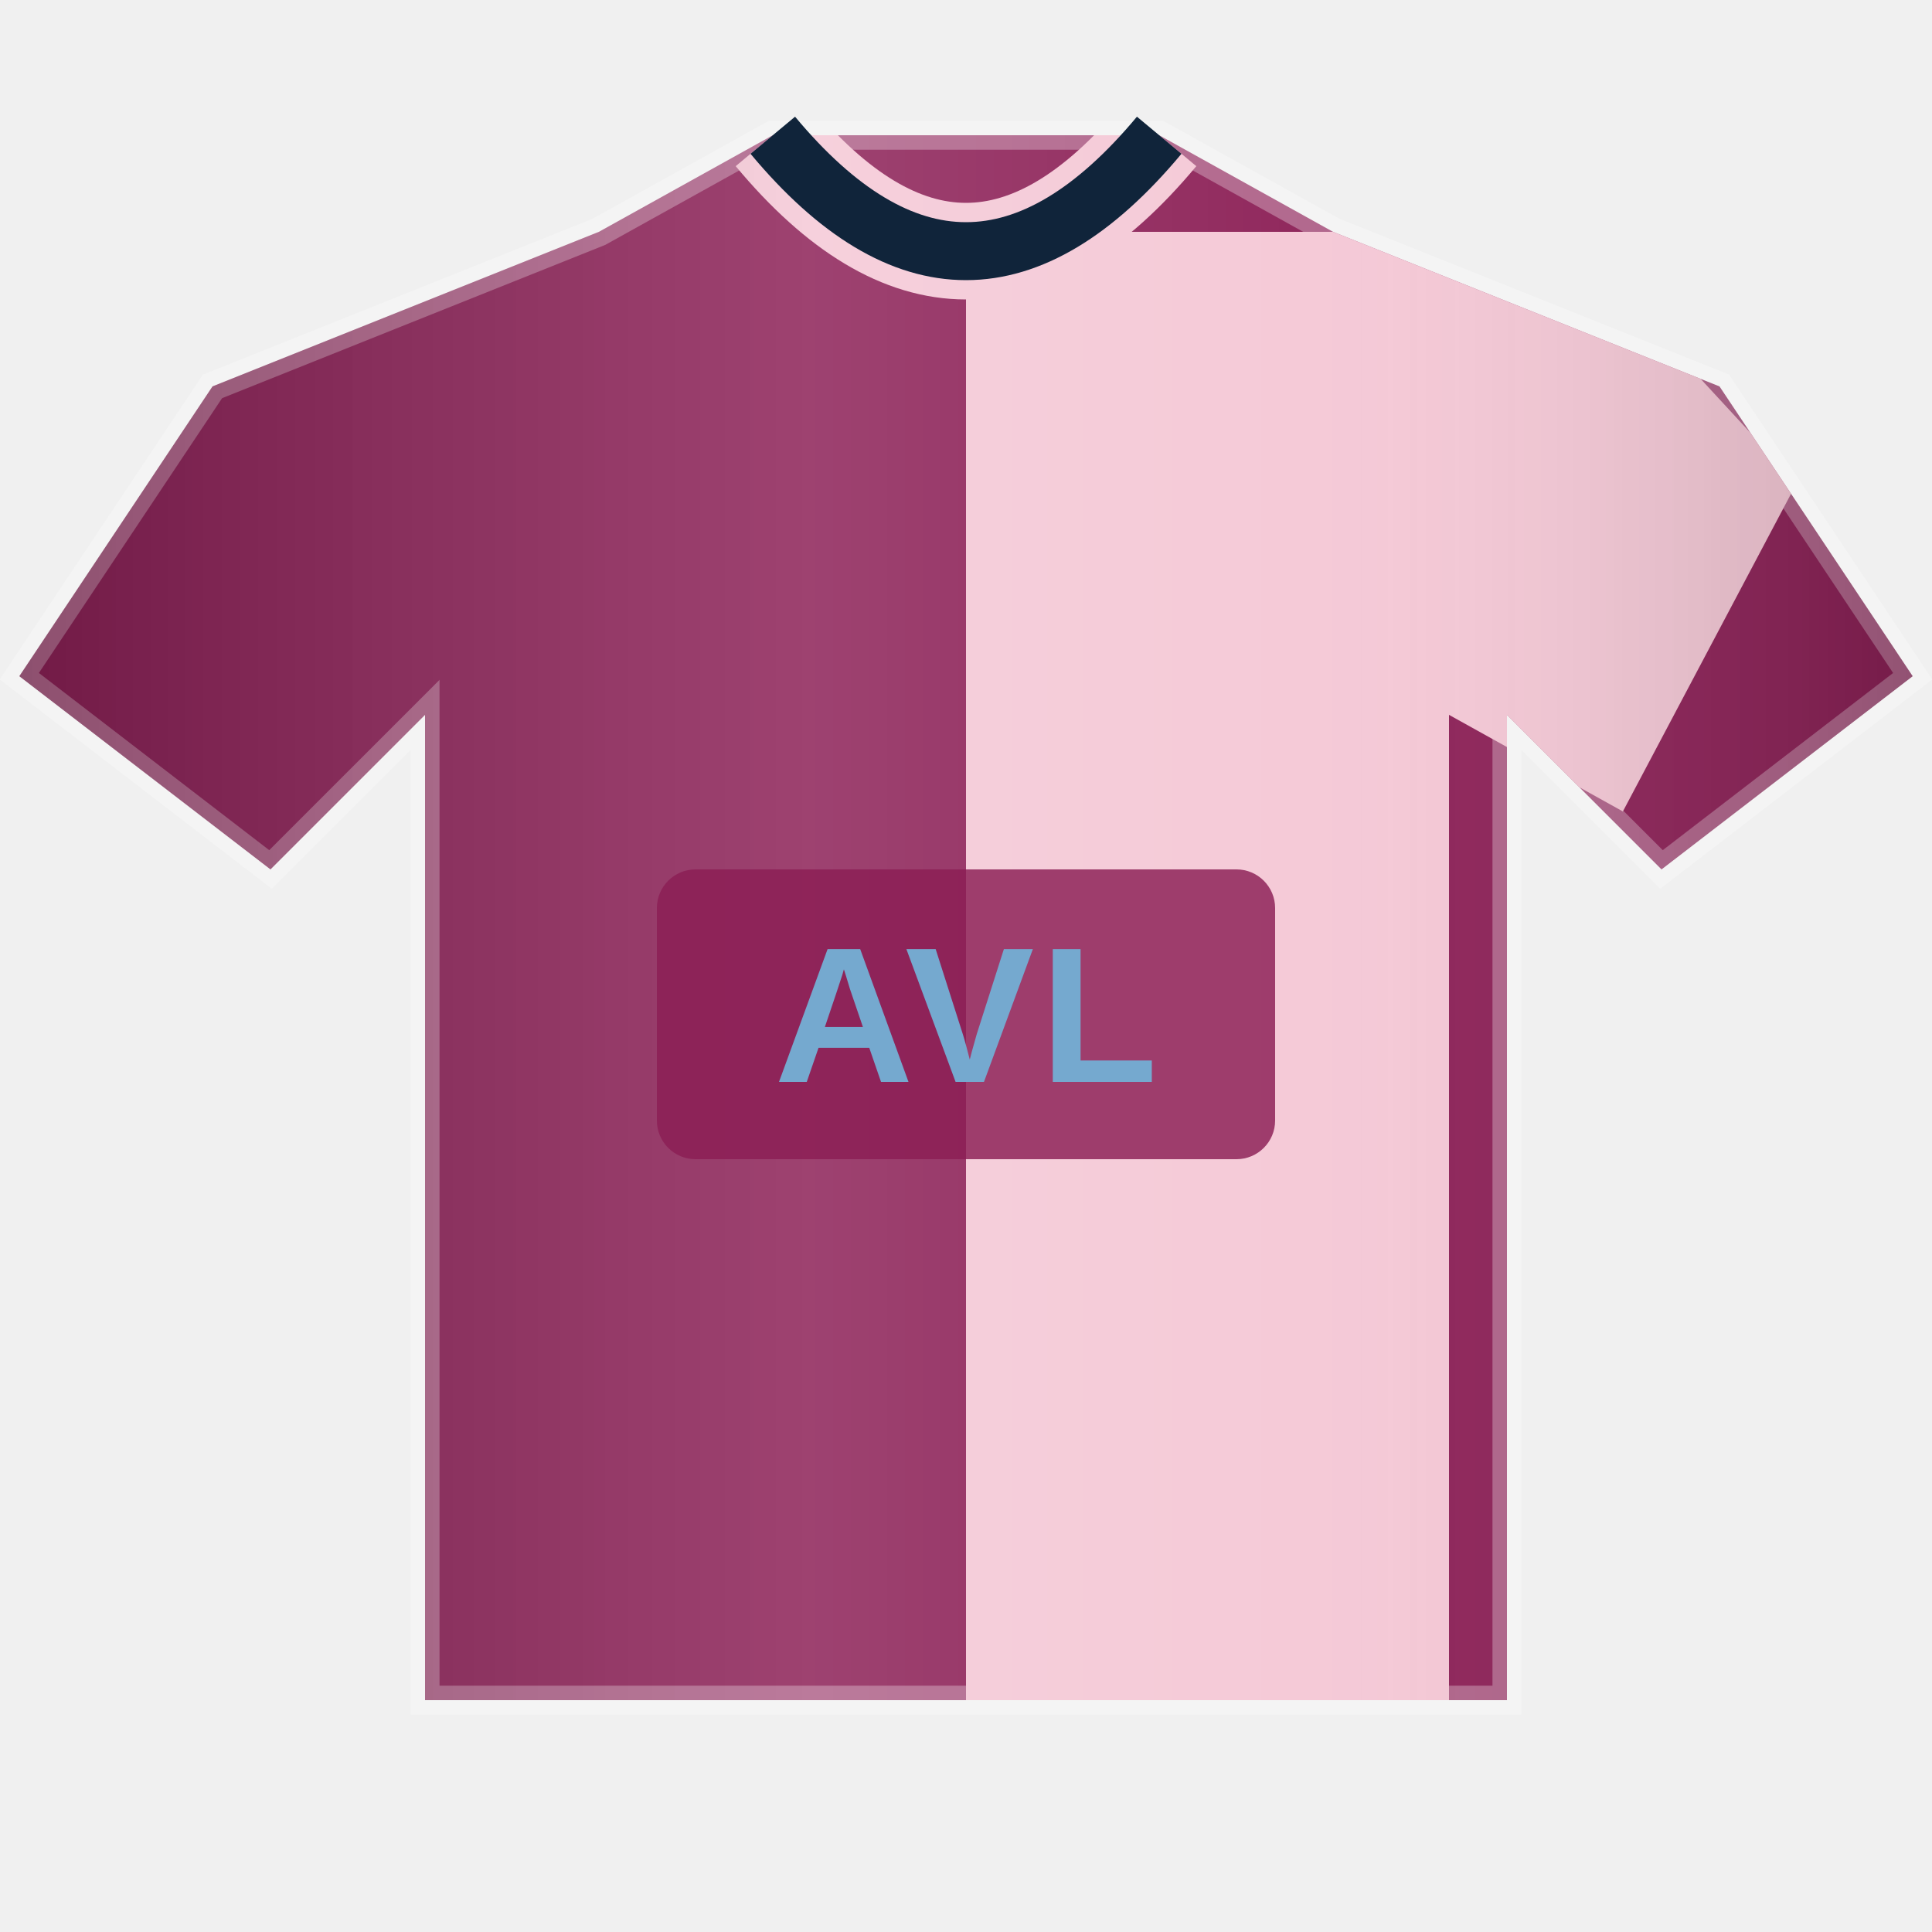
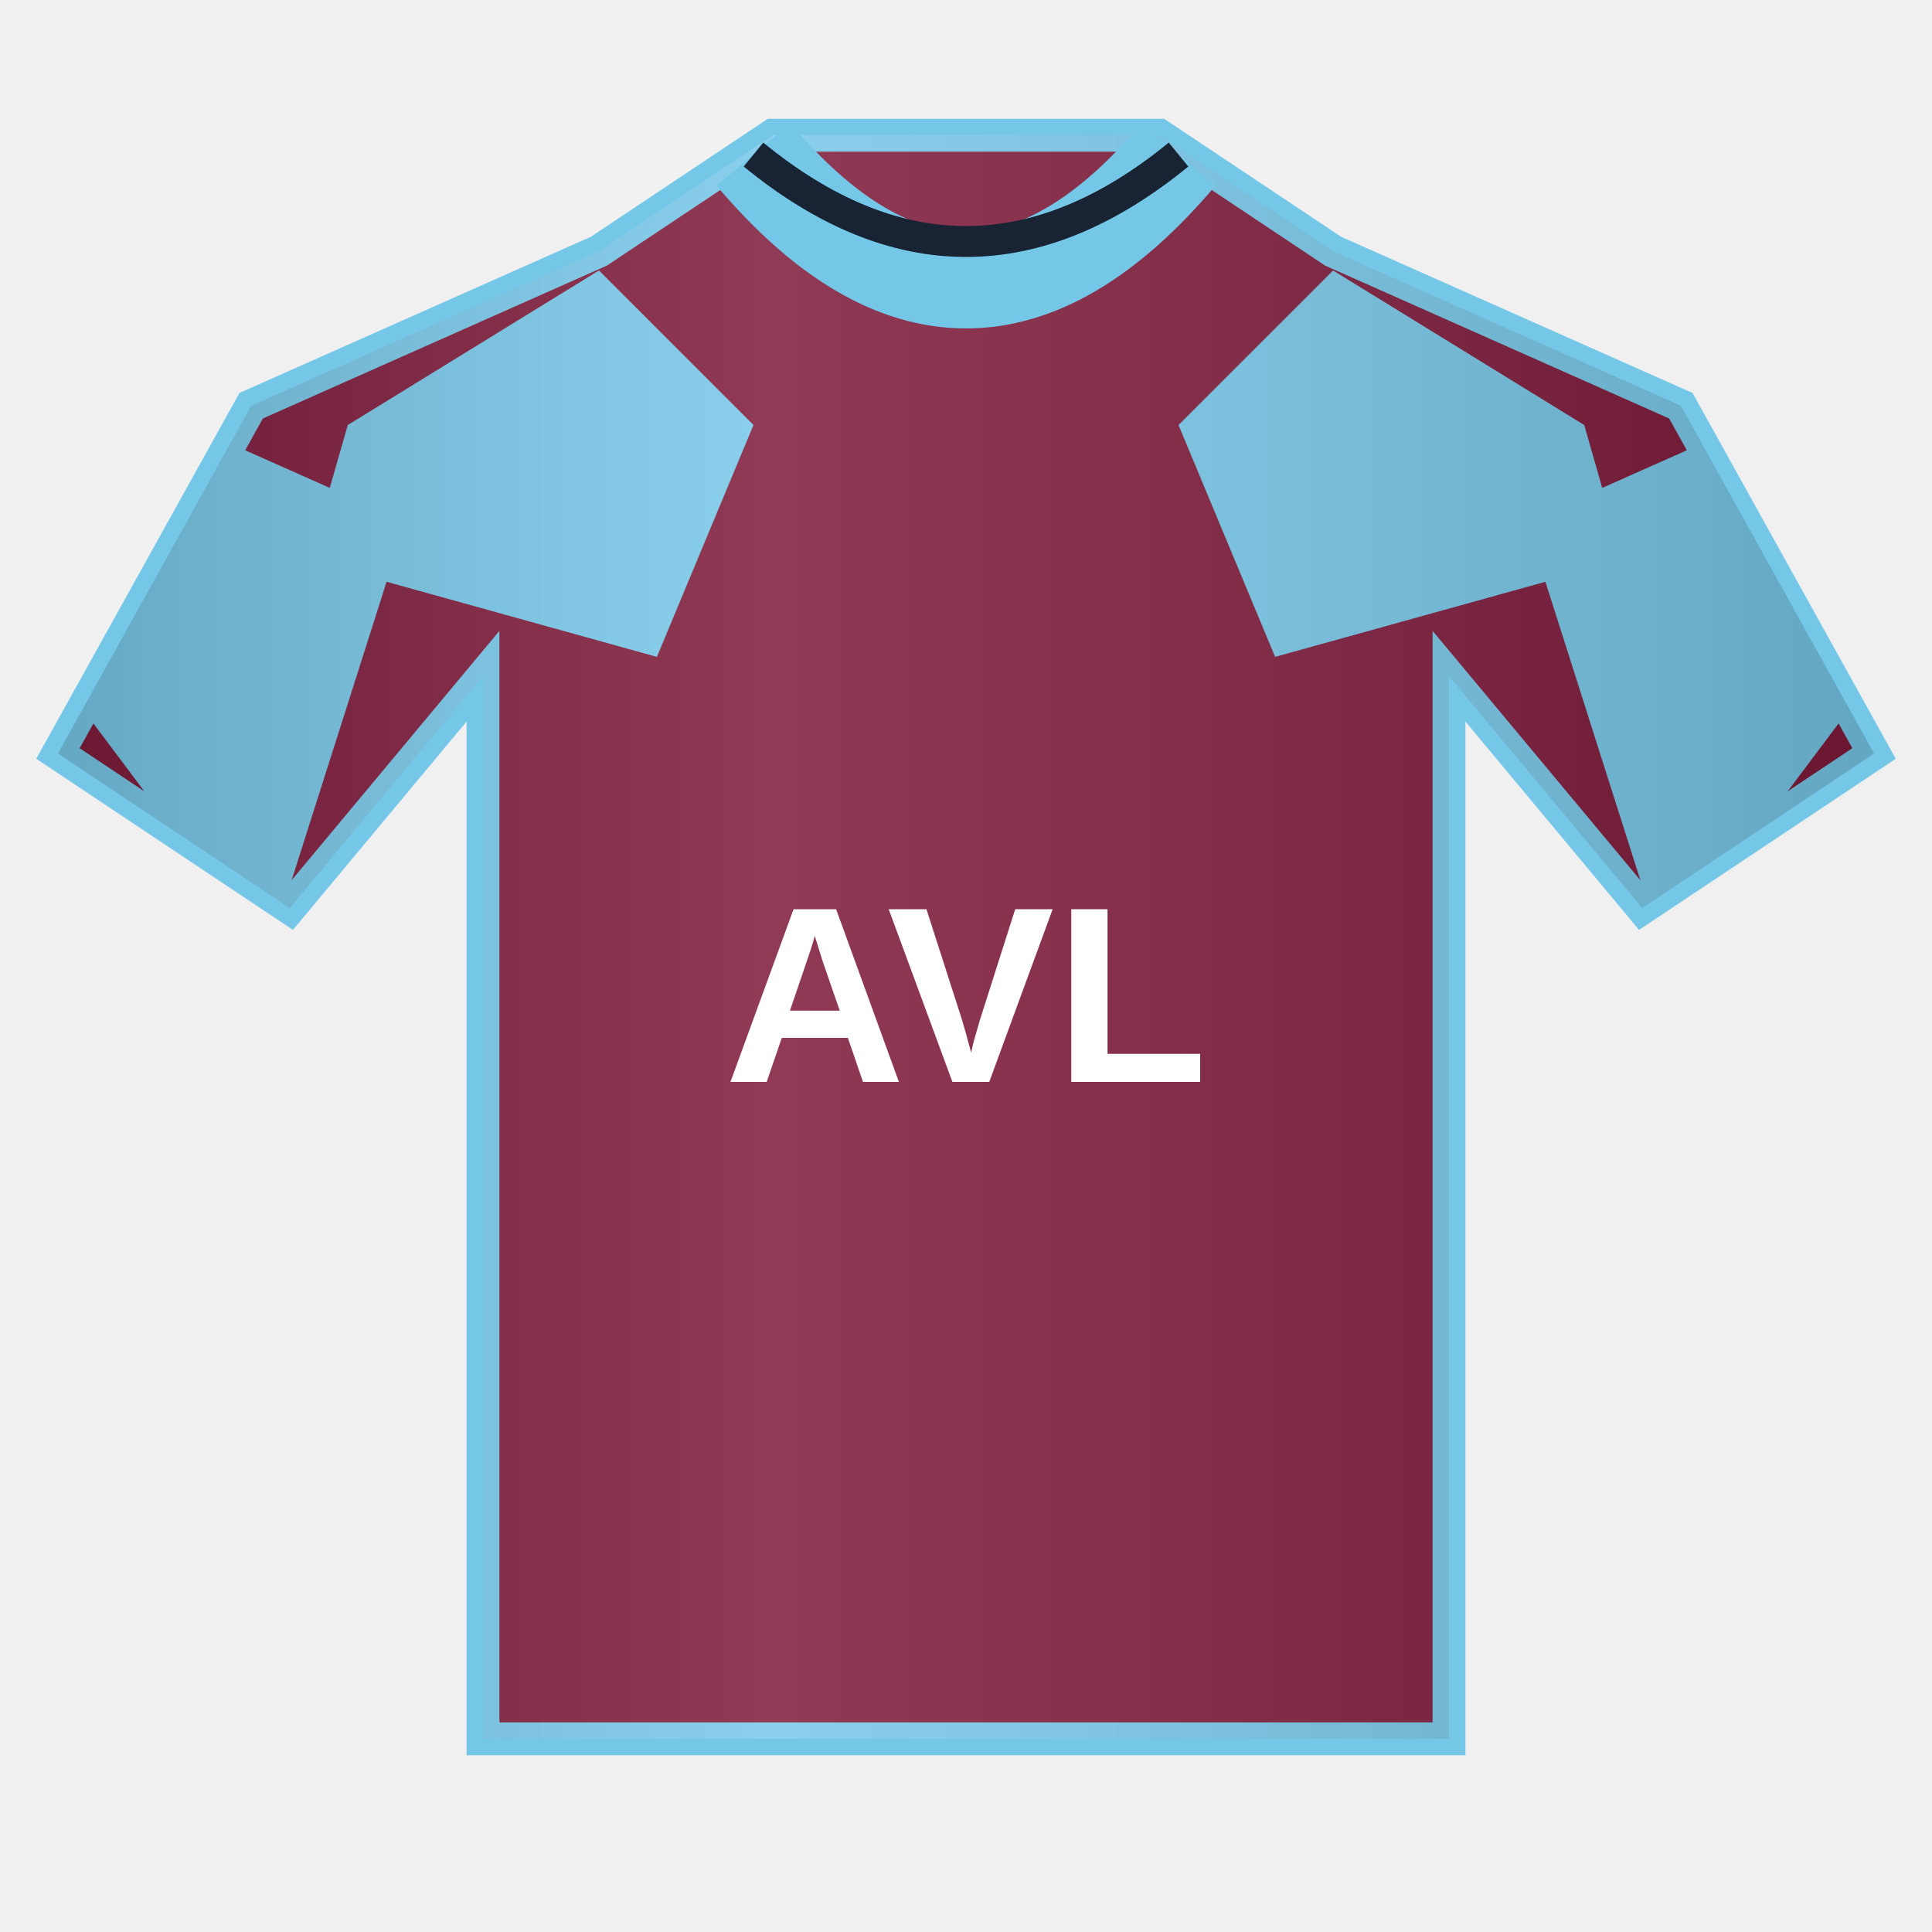
- <svg xmlns="http://www.w3.org/2000/svg" viewBox="0 0 100 100" role="img" aria-labelledby="title">
+ <svg xmlns="http://www.w3.org/2000/svg" viewBox="0 0 100 100">
  <defs>
-     <linearGradient id="shade" x2="1" y2="0">
-       <stop stop-color="#000" stop-opacity=".2" />
-       <stop offset=".42" stop-color="#fff" stop-opacity=".16" />
-       <stop offset=".7" stop-color="#fff" stop-opacity=".04" />
+     <linearGradient id="f">
+       <stop stop-color="#000" stop-opacity=".18" />
+       <stop offset=".4" stop-color="#fff" stop-opacity=".15" />
      <stop offset="1" stop-color="#000" stop-opacity=".18" />
    </linearGradient>
-     <clipPath id="body">
-       <path d="M31 12 40 7h20l9 5 20 8 10 15-13 10-8-8v51H22V37l-8 8L1 35l10-15z" />
+     <clipPath id="b">
+       <path d="M31 13 40 7h20l9 6 18 8 10 18-12 8-10-12v55H25V35L15 47 3 39l10-18z" />
    </clipPath>
  </defs>
-   <path d="M31 12 40 7h20l9 5 20 8 10 15-13 10-8-8v51H22V37l-8 8L1 35l10-15z" fill="#8b1e55" stroke="#ffffff" stroke-opacity=".3" stroke-width="1.5" />
-   <g clip-path="url(#body)">
-     <path d="M50 12h31l12 13-9 17-9-5v51H50z" fill="#f4c7d5" />
-     <path d="M40 7q10 12 20 0" fill="none" stroke="#f4c7d5" stroke-width="5" />
-     <path d="M0 0h100v100H0z" fill="url(#shade)" />
+   <path d="M31 13 40 7h20l9 6 18 8 10 18-12 8-10-12v55H25V35L15 47 3 39l10-18z" fill="#7d1738" stroke="#75c7e8" stroke-width="1.7" />
+   <g clip-path="url(#b)">
+     <path d="M18 22 31 14l8 8-5 12-18-5zM82 22 69 14l-8 8 5 12 18-5zM9 43 3 35l9-12 9 4-7 22zM91 43l6-8-9-12-9 4 7 22z" fill="#75c7e8" />
+     <path d="M0 0h100v100H0z" fill="url(#f)" />
  </g>
-   <path d="M40 7q10 12 20 0" fill="none" stroke="#10243a" stroke-width="3" />
-   <rect x="34" y="45" width="32" height="15" rx="2" fill="#8b1e55" fill-opacity=".82" />
-   <text x="50" y="56" text-anchor="middle" font-family="Arial,sans-serif" font-size="10" font-weight="900" letter-spacing=".3" fill="#75a9cf">AVL</text>
+   <path d="M39 8q11 13 22 0" fill="none" stroke="#75c7e8" stroke-width="5" />
+   <path d="M39 8q11 9 22 0" fill="none" stroke="#182333" stroke-width="1.6" />
+   <text x="50" y="56" text-anchor="middle" font-family="Arial,sans-serif" font-size="13" font-weight="900" fill="#fff">AVL</text>
</svg>
